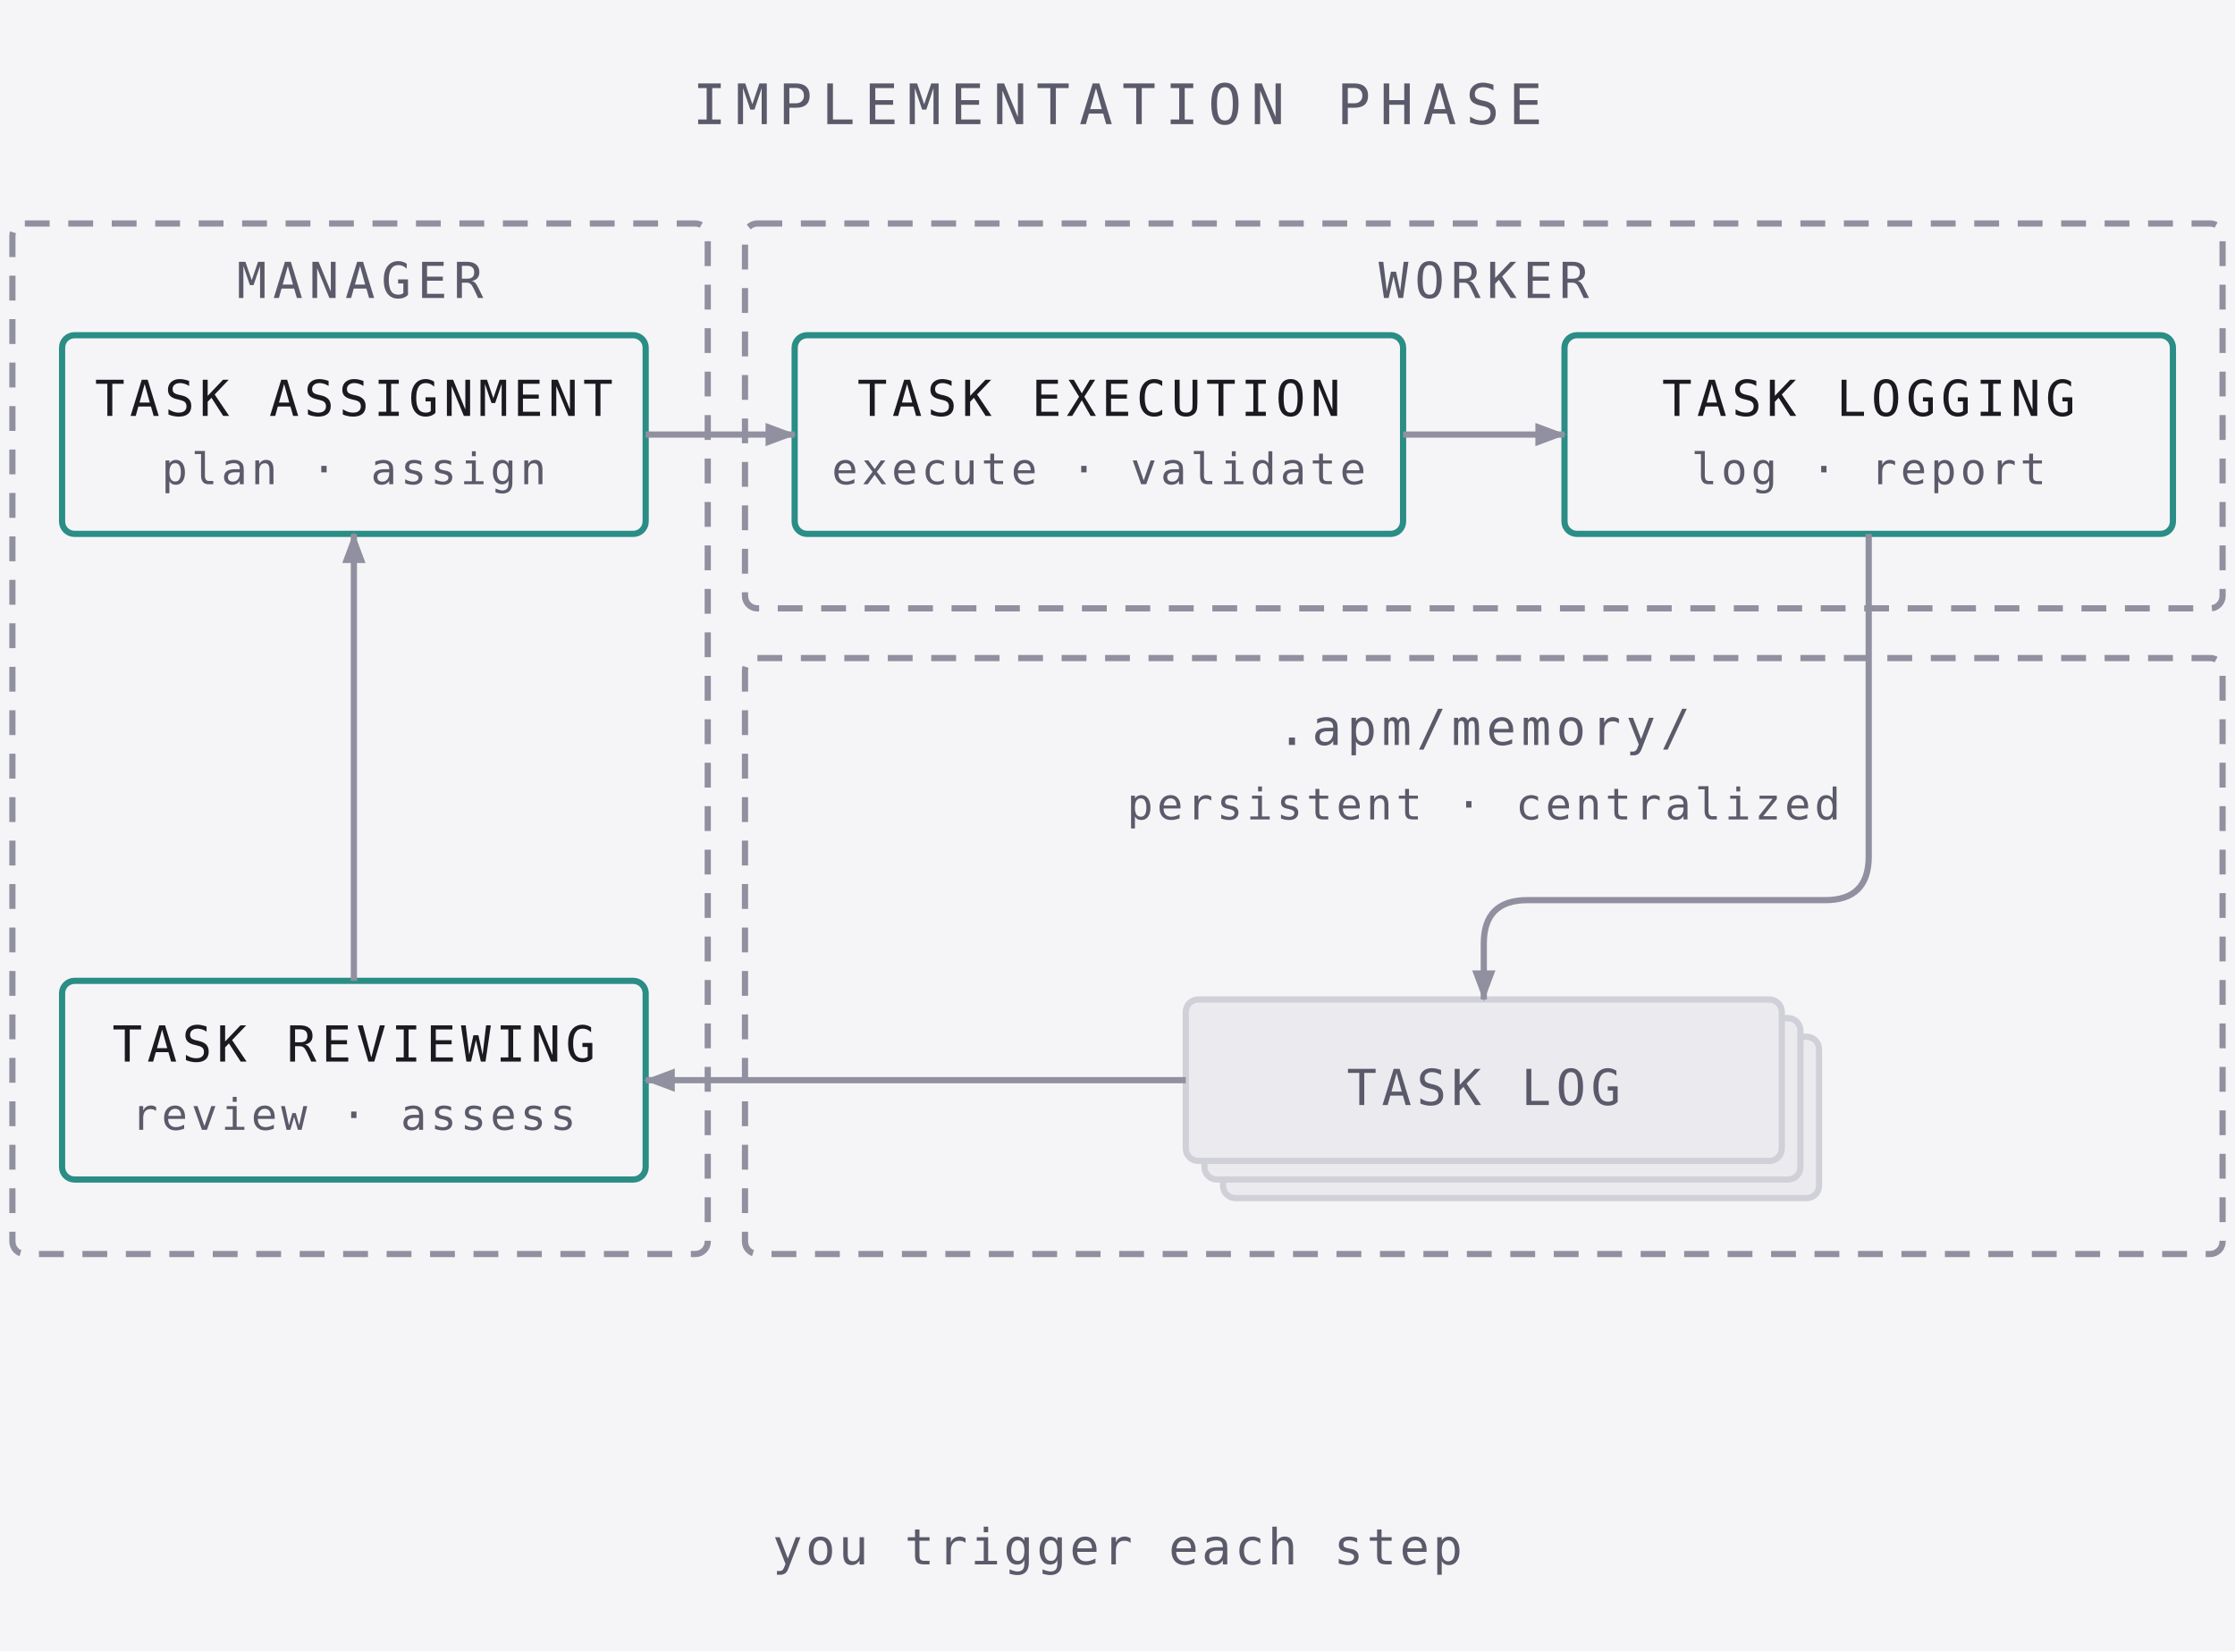
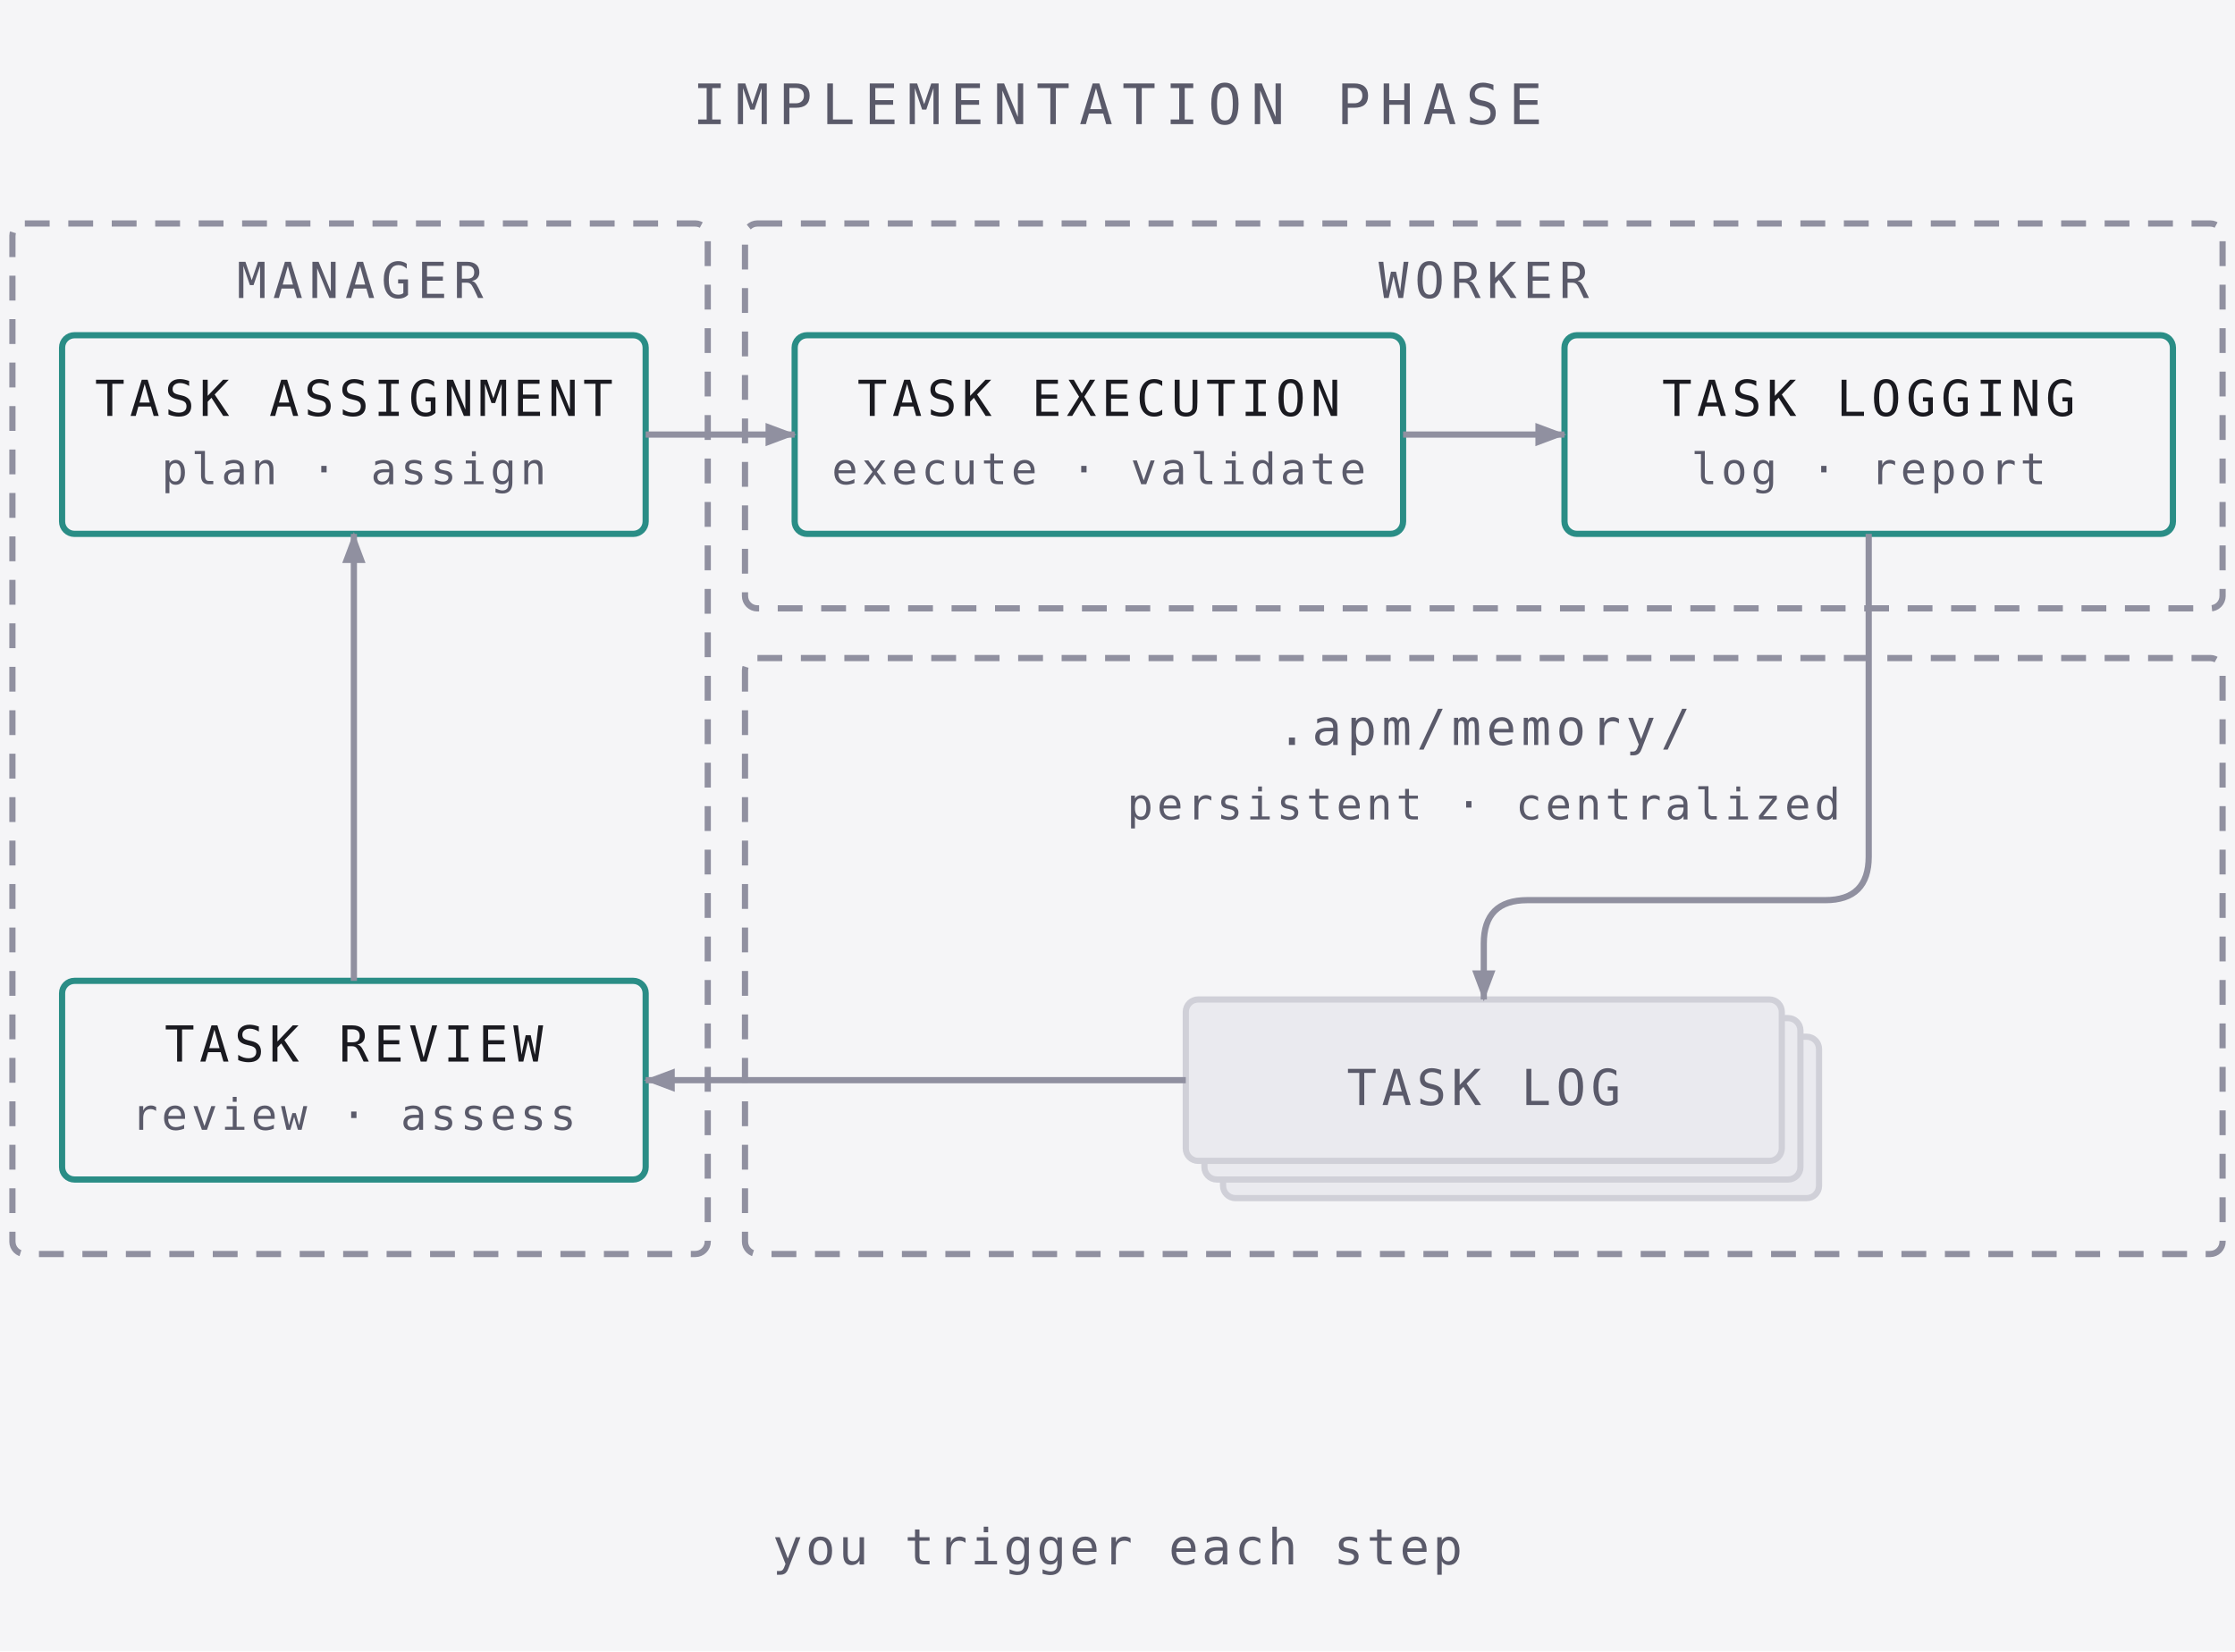
<svg xmlns="http://www.w3.org/2000/svg" viewBox="0 0 360 266" fill="none">
  <defs>
    <marker id="ah" viewBox="0 0 8 6" refX="7.5" refY="3" markerWidth="5" markerHeight="5" orient="auto-start-reverse">
      <path d="M0,0 L8,3 L0,6 Z" fill="#9090a0" />
    </marker>
  </defs>
  <rect width="360" height="266" fill="#f5f5f7" />
  <text x="180" y="20" font-family="'JetBrains Mono', monospace" font-size="9" fill="#5a5a6a" letter-spacing="1.5" text-anchor="middle">IMPLEMENTATION PHASE</text>
  <rect x="2" y="36" width="112" height="166" rx="2" stroke="#9090a0" stroke-width="1" stroke-dasharray="4 3" />
  <text x="58" y="48" font-family="'JetBrains Mono', monospace" font-size="8" fill="#5a5a6a" letter-spacing="1.0" text-anchor="middle">MANAGER</text>
  <rect x="120" y="36" width="238" height="62" rx="2" stroke="#9090a0" stroke-width="1" stroke-dasharray="4 3" />
  <text x="239" y="48" font-family="'JetBrains Mono', monospace" font-size="8" fill="#5a5a6a" letter-spacing="1.0" text-anchor="middle">WORKER</text>
  <rect x="120" y="106" width="238" height="96" rx="2" stroke="#9090a0" stroke-width="1" stroke-dasharray="4 3" />
  <text x="239" y="120" font-family="'JetBrains Mono', monospace" font-size="8" fill="#5a5a6a" letter-spacing="0.8" text-anchor="middle">.apm/memory/</text>
  <text x="239" y="132" font-family="'JetBrains Mono', monospace" font-size="7" fill="#5a5a6a" letter-spacing="0.6" text-anchor="middle">persistent · centralized</text>
  <rect x="10" y="54" width="94" height="32" rx="2" stroke="#2a8d86" stroke-width="1" />
  <text x="57" y="67" font-family="'JetBrains Mono', monospace" font-size="8" fill="#1a1a20" letter-spacing="0.8" text-anchor="middle">TASK ASSIGNMENT</text>
  <text x="57" y="78" font-family="'JetBrains Mono', monospace" font-size="7" fill="#5a5a6a" letter-spacing="0.6" text-anchor="middle">plan · assign</text>
  <rect x="128" y="54" width="98" height="32" rx="2" stroke="#2a8d86" stroke-width="1" />
  <text x="177" y="67" font-family="'JetBrains Mono', monospace" font-size="8" fill="#1a1a20" letter-spacing="0.8" text-anchor="middle">TASK EXECUTION</text>
  <text x="177" y="78" font-family="'JetBrains Mono', monospace" font-size="7" fill="#5a5a6a" letter-spacing="0.6" text-anchor="middle">execute · validate</text>
  <rect x="252" y="54" width="98" height="32" rx="2" stroke="#2a8d86" stroke-width="1" />
  <text x="301" y="67" font-family="'JetBrains Mono', monospace" font-size="8" fill="#1a1a20" letter-spacing="0.8" text-anchor="middle">TASK LOGGING</text>
  <text x="301" y="78" font-family="'JetBrains Mono', monospace" font-size="7" fill="#5a5a6a" letter-spacing="0.6" text-anchor="middle">log · report</text>
  <rect x="197" y="167" width="96" height="26" rx="2" stroke="#d0d0d8" stroke-width="1" fill="#eaeaef" />
  <rect x="194" y="164" width="96" height="26" rx="2" stroke="#d0d0d8" stroke-width="1" fill="#eaeaef" />
  <rect x="191" y="161" width="96" height="26" rx="2" stroke="#d0d0d8" stroke-width="1" fill="#eaeaef" />
  <text x="239" y="178" font-family="'JetBrains Mono', monospace" font-size="8" fill="#5a5a6a" letter-spacing="0.8" text-anchor="middle">TASK LOG</text>
  <rect x="10" y="158" width="94" height="32" rx="2" stroke="#2a8d86" stroke-width="1" />
-   <text x="57" y="171" font-family="'JetBrains Mono', monospace" font-size="8" fill="#1a1a20" letter-spacing="0.8" text-anchor="middle">TASK REVIEWING</text>
+   <text x="57" y="171" font-family="'JetBrains Mono', monospace" font-size="8" fill="#1a1a20" letter-spacing="0.8" text-anchor="middle">TASK REVIEW</text>
  <text x="57" y="182" font-family="'JetBrains Mono', monospace" font-size="7" fill="#5a5a6a" letter-spacing="0.6" text-anchor="middle">review · assess</text>
  <path d="M 104,70 L 128,70" stroke="#9090a0" stroke-width="1" fill="none" marker-end="url(#ah)" />
  <path d="M 226,70 L 252,70" stroke="#9090a0" stroke-width="1" fill="none" marker-end="url(#ah)" />
  <path d="M 301,86 L 301,138 Q 301,145 294,145 L 246,145 Q 239,145 239,152 L 239,161" stroke="#9090a0" stroke-width="1" fill="none" marker-end="url(#ah)" />
  <path d="M 191,174 L 104,174" stroke="#9090a0" stroke-width="1" fill="none" marker-end="url(#ah)" />
  <path d="M 57,158 L 57,86" stroke="#9090a0" stroke-width="1" fill="none" marker-end="url(#ah)" />
  <text x="180" y="252" font-family="'JetBrains Mono', monospace" font-size="8" fill="#5a5a6a" letter-spacing="0.5" text-anchor="middle">you trigger each step</text>
</svg>
